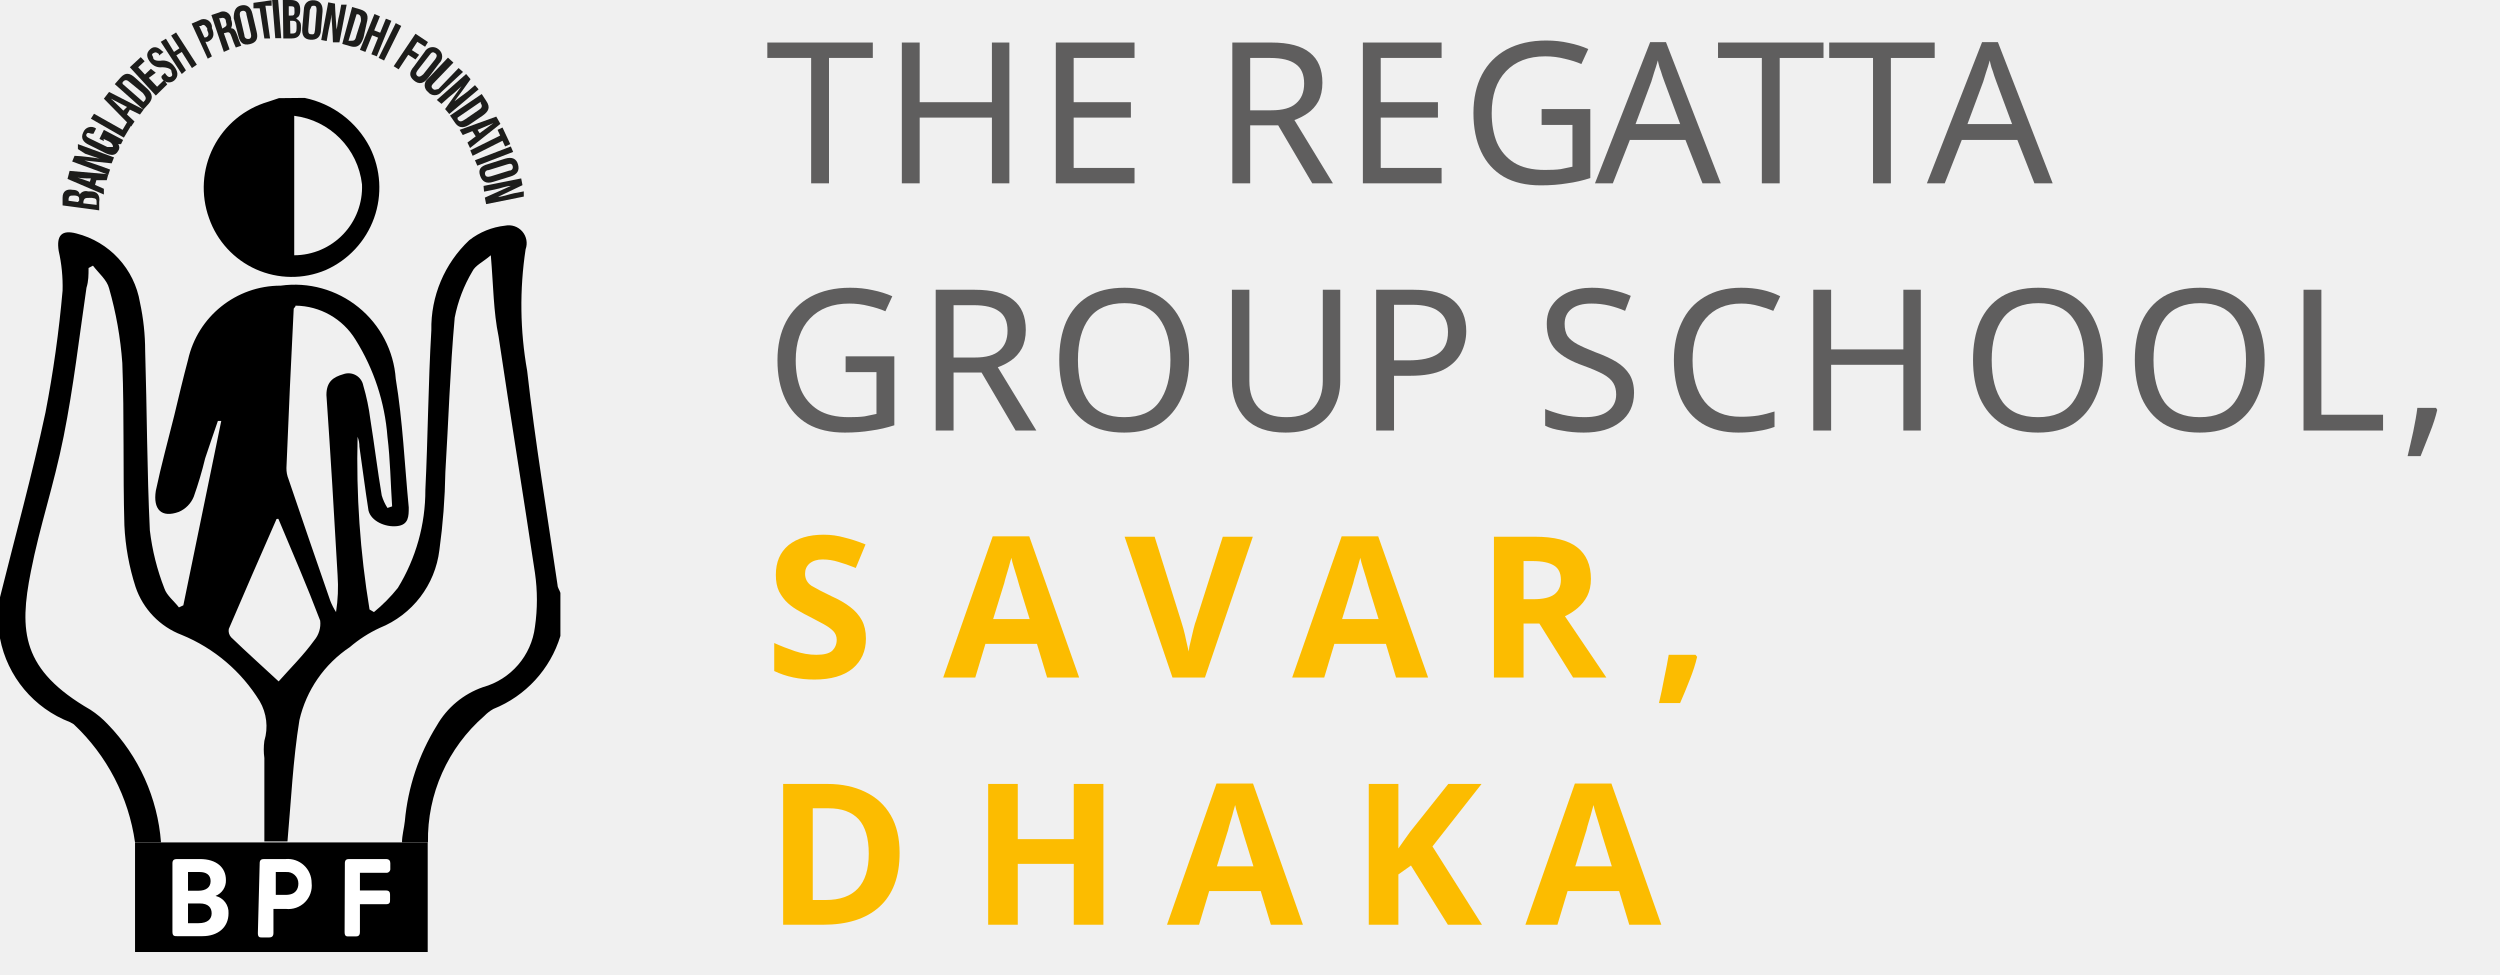
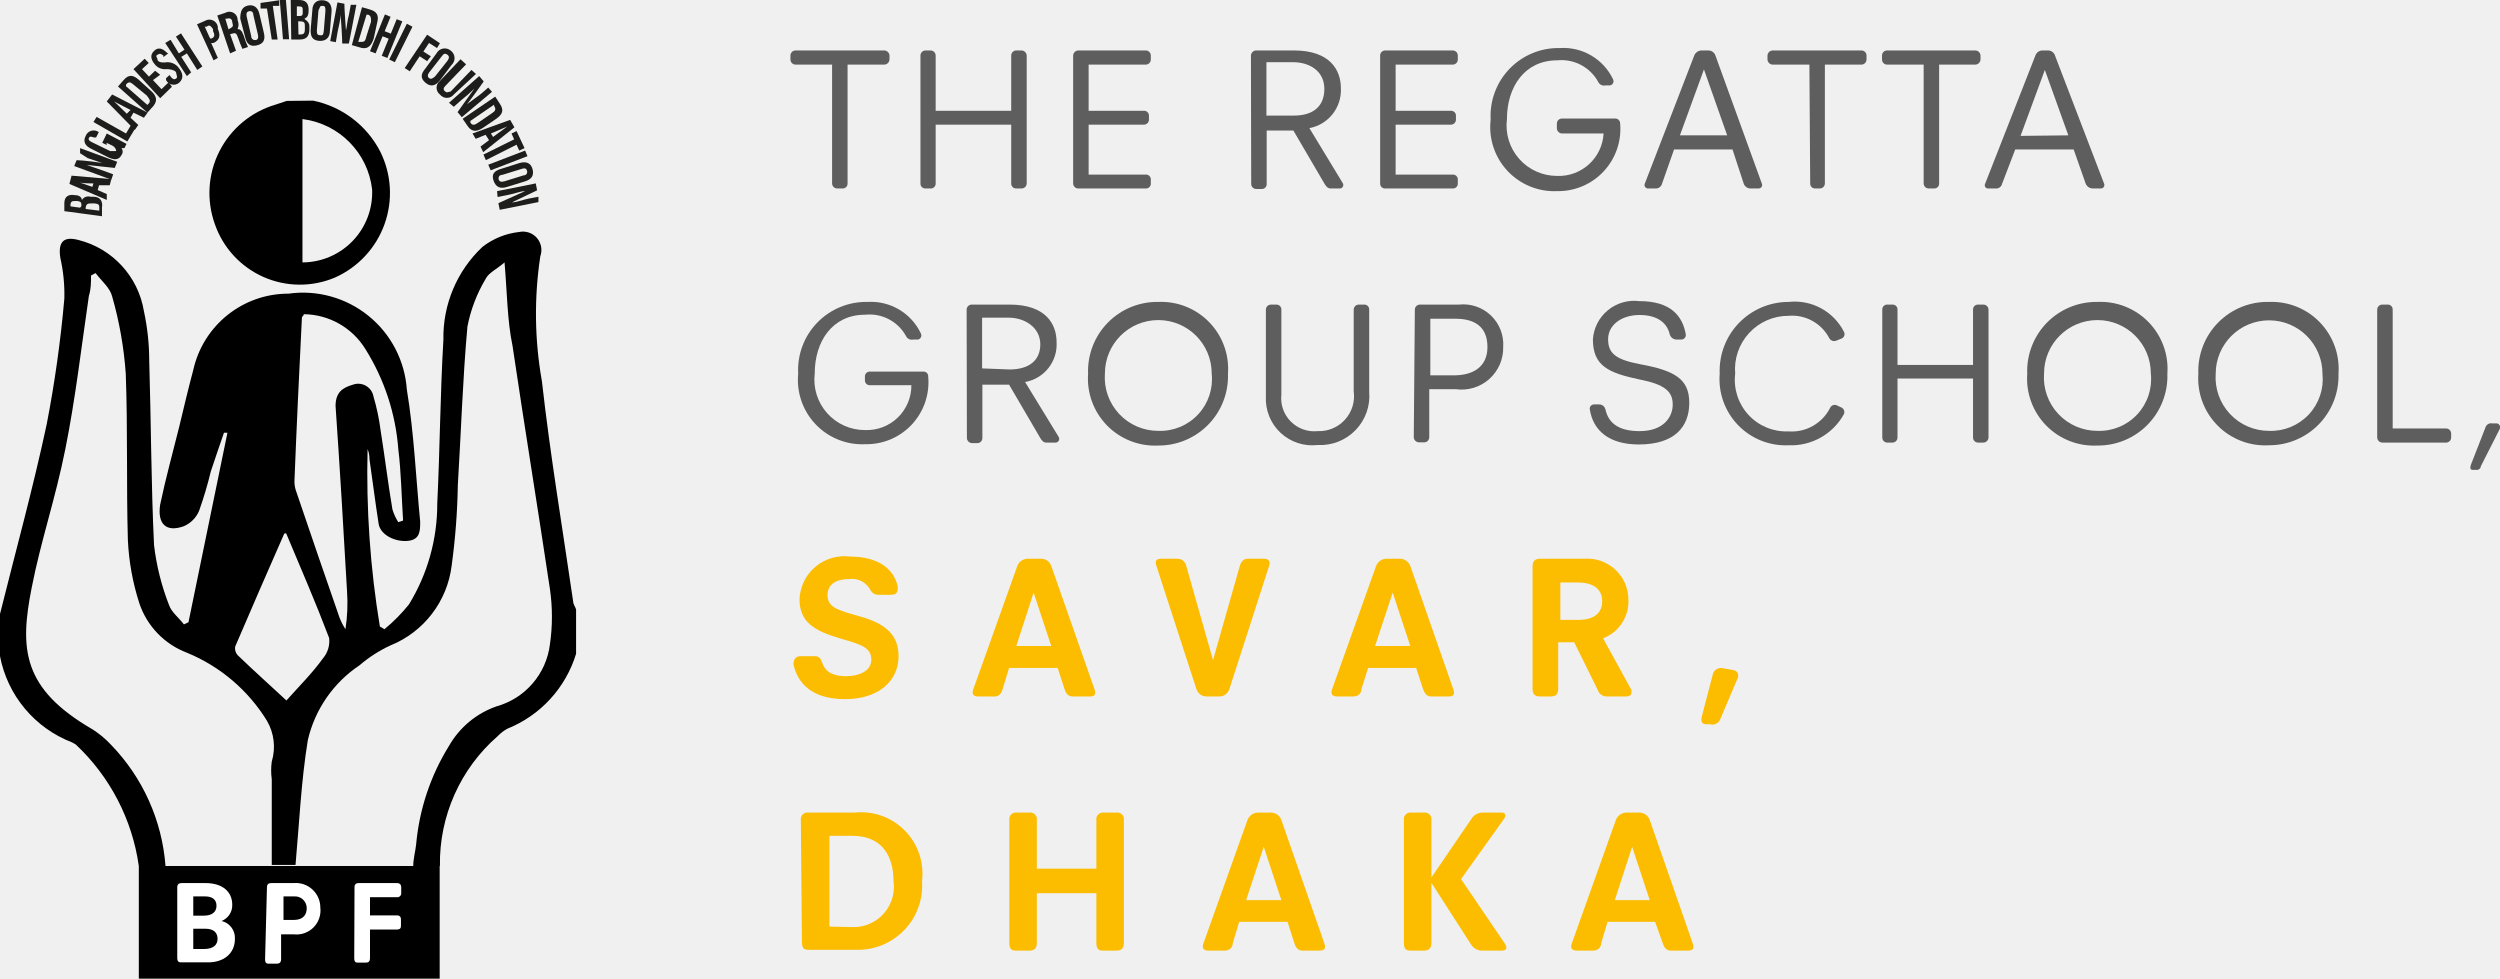
- <svg xmlns="http://www.w3.org/2000/svg" viewBox="0 0 96.27 37.51">
+ <svg xmlns="http://www.w3.org/2000/svg" viewBox="0 0 93.65 36.66">
  <defs>
-     <style>.cls-1,.cls-8{font-size:7.59px;}.cls-1{fill:#5f5e5e;font-family:NeuzeitOfficeSRPro-Regular, Neuzeit Office SR Pro;}.cls-2{letter-spacing:0.04em;}.cls-3{letter-spacing:-0.02em;}.cls-4{letter-spacing:-0.02em;}.cls-5{letter-spacing:0.04em;}.cls-6{letter-spacing:0.01em;}.cls-7{letter-spacing:0.04em;}.cls-8{fill:#fcbc00;font-family:NeuzeitOfficeSRPro-Bold, Neuzeit Office SR Pro;font-weight:700;}.cls-9{letter-spacing:0.3em;}.cls-10{letter-spacing:0.27em;}.cls-11{letter-spacing:0.3em;}.cls-12{letter-spacing:0.3em;}.cls-13{letter-spacing:0.29em;}.cls-14{fill:#fff;}.cls-15{fill:#1d1d1b;}</style>
+     <style>.cls-1{fill:#5f5e5e;}.cls-2{fill:#fcbc00;}.cls-3{fill:#fff;}.cls-4{fill:#1d1d1b;}</style>
  </defs>
  <g id="Layer_2" data-name="Layer 2">
    <g id="Layer_1-2" data-name="Layer 1">
-       <text class="cls-1" transform="translate(29.47 7.06)">
-         <tspan class="cls-2">THE REG</tspan>
-         <tspan class="cls-3" x="31.95" y="0">A</tspan>
-         <tspan class="cls-2" x="36.61" y="0">T</tspan>
-         <tspan class="cls-4" x="40.89" y="0">T</tspan>
-         <tspan x="44.73" y="0">A </tspan>
-       </text>
-       <text class="cls-1" transform="translate(29.47 16.58)">
-         <tspan class="cls-2">GRO</tspan>
-         <tspan class="cls-5" x="17.28" y="0">U</tspan>
-         <tspan class="cls-2" x="22.79" y="0">P</tspan>
-         <tspan class="cls-6" x="27.63" y="0"> </tspan>
-         <tspan class="cls-7" x="29.64" y="0">S</tspan>
-         <tspan class="cls-2" x="34.52" y="0">CH</tspan>
-         <tspan class="cls-7" x="46.04" y="0">OOL</tspan>
-         <tspan x="62.93" y="0">, </tspan>
-       </text>
-       <text class="cls-8" transform="translate(29.47 26.09)">
-         <tspan class="cls-9">S</tspan>
-         <tspan class="cls-10" x="6.85" y="0">AV</tspan>
-         <tspan class="cls-11" x="20.29" y="0">A</tspan>
-         <tspan class="cls-12" x="27.37" y="0">R</tspan>
-         <tspan x="34.18" y="0">, </tspan>
-       </text>
-       <text class="cls-8" transform="translate(29.47 35.61)">
-         <tspan class="cls-12">DH</tspan>
-         <tspan class="cls-9" x="15.47" y="0">A</tspan>
-         <tspan class="cls-13" x="22.55" y="0">K</tspan>
-         <tspan x="29.27" y="0">A</tspan>
-       </text>
+       <path class="cls-1" d="M31.17,2.42H29.8a.19.19,0,0,1-.19-.19V2.08a.19.19,0,0,1,.19-.19h3.33a.2.2,0,0,1,.19.19v.15a.2.2,0,0,1-.19.19H31.75V6.87a.18.18,0,0,1-.19.19h-.2a.19.19,0,0,1-.19-.19Z" />
+       <path class="cls-1" d="M34.48,2.08a.19.19,0,0,1,.19-.19h.19a.19.19,0,0,1,.19.19V4.15h2.83V2.08a.19.19,0,0,1,.19-.19h.2a.2.2,0,0,1,.19.19V6.87a.19.19,0,0,1-.19.19h-.2a.18.18,0,0,1-.19-.19V4.67H35.05v2.2a.18.18,0,0,1-.19.19h-.19a.18.18,0,0,1-.19-.19Z" />
+       <path class="cls-1" d="M40.2,2.08a.2.2,0,0,1,.19-.19h2.53a.19.19,0,0,1,.19.19v.15a.19.19,0,0,1-.19.19H40.78V4.15h2.07a.18.18,0,0,1,.19.19v.14a.19.19,0,0,1-.19.19H40.78V6.54h2.14a.18.18,0,0,1,.19.19v.14a.18.18,0,0,1-.19.19H40.39a.19.19,0,0,1-.19-.19Z" />
+       <path class="cls-1" d="M46.86,2.08a.2.2,0,0,1,.19-.19h1.42c1.36,0,1.76.74,1.76,1.42A1.45,1.45,0,0,1,49.05,4.8L50.3,6.86a.13.13,0,0,1-.12.2h-.33c-.11,0-.17-.07-.23-.17l-1.17-2h-1v2a.18.18,0,0,1-.19.19h-.2a.19.19,0,0,1-.19-.19Zm1.61,2.25c.69,0,1.14-.32,1.14-1s-.57-1-1.17-1h-1V4.33Z" />
+       <path class="cls-1" d="M51.7,2.08a.19.19,0,0,1,.19-.19h2.53a.19.19,0,0,1,.19.19v.15a.19.19,0,0,1-.19.19H52.28V4.15h2.07a.18.18,0,0,1,.19.19v.14a.19.19,0,0,1-.19.19H52.28V6.54h2.14a.18.18,0,0,1,.19.19v.14a.18.18,0,0,1-.19.19H51.89a.18.18,0,0,1-.19-.19Z" />
+       <path class="cls-1" d="M58.43,1.8a2.06,2.06,0,0,1,2,1.18.16.16,0,0,1-.12.22l-.17,0a.24.24,0,0,1-.27-.13,1.57,1.57,0,0,0-1.54-.81c-1.22,0-1.88,1-1.88,2.2a1.89,1.89,0,0,0,1.88,2.13A1.68,1.68,0,0,0,60.07,5H58.51a.2.2,0,0,1-.19-.19V4.63a.19.19,0,0,1,.19-.19h2a.18.18,0,0,1,.18.18,2.33,2.33,0,0,1-2.36,2.54,2.4,2.4,0,0,1-2.49-2.68A2.54,2.54,0,0,1,58.43,1.8Z" />
+       <path class="cls-1" d="M63.47,2.07a.3.3,0,0,1,.26-.18H64a.28.28,0,0,1,.26.19L66,6.88a.13.13,0,0,1-.12.18h-.3a.27.27,0,0,1-.26-.18L64.9,5.6H62.71l-.45,1.28a.24.24,0,0,1-.26.18h-.27a.13.13,0,0,1-.12-.17Zm1.23,3-.87-2.47h0l-.9,2.47Z" />
+       <path class="cls-1" d="M67.78,2.42H66.4a.2.2,0,0,1-.19-.19V2.08a.2.2,0,0,1,.19-.19h3.33a.19.19,0,0,1,.19.19v.15a.19.19,0,0,1-.19.19H68.36V6.87a.19.19,0,0,1-.19.19H68a.18.18,0,0,1-.19-.19Z" />
+       <path class="cls-1" d="M72.06,2.42H70.69a.19.19,0,0,1-.19-.19V2.08a.19.19,0,0,1,.19-.19H74a.2.2,0,0,1,.19.19v.15a.2.2,0,0,1-.19.19H72.64V6.87a.18.18,0,0,1-.19.19h-.2a.19.19,0,0,1-.19-.19Z" />
+       <path class="cls-1" d="M76.25,2.07a.28.28,0,0,1,.26-.18h.22a.27.27,0,0,1,.25.19l1.84,4.8a.13.13,0,0,1-.13.18h-.3a.29.29,0,0,1-.26-.18L77.68,5.6H75.49L75,6.88a.23.23,0,0,1-.26.18h-.26a.12.12,0,0,1-.12-.17Zm1.23,3L76.6,2.62h0l-.91,2.47Z" />
+       <path class="cls-1" d="M32.5,11.31a2.07,2.07,0,0,1,2,1.19.16.16,0,0,1-.11.22l-.18,0a.24.24,0,0,1-.27-.13,1.56,1.56,0,0,0-1.54-.8c-1.22,0-1.88,1-1.88,2.2a1.89,1.89,0,0,0,1.88,2.12,1.67,1.67,0,0,0,1.74-1.68H32.59a.18.18,0,0,1-.19-.19v-.13a.18.18,0,0,1,.19-.19h2a.17.17,0,0,1,.18.18,2.32,2.32,0,0,1-2.35,2.54A2.41,2.41,0,0,1,29.9,14,2.55,2.55,0,0,1,32.5,11.31Z" />
+       <path class="cls-1" d="M36.21,11.6a.19.19,0,0,1,.19-.19h1.42c1.37,0,1.76.74,1.76,1.41a1.43,1.43,0,0,1-1.18,1.49l1.26,2.06a.14.14,0,0,1-.13.21H39.2c-.11,0-.17-.07-.23-.17l-1.17-2h-1v2a.19.19,0,0,1-.19.19h-.2a.2.2,0,0,1-.19-.19Zm1.61,2.24c.69,0,1.15-.31,1.15-.94s-.58-1-1.18-1h-1v1.9Z" />
+       <path class="cls-1" d="M43.39,11.31A2.51,2.51,0,0,1,46,14a2.6,2.6,0,0,1-2.62,2.69A2.51,2.51,0,0,1,40.76,14,2.59,2.59,0,0,1,43.39,11.31Zm0,4.83a1.94,1.94,0,0,0,2-2.15,2,2,0,1,0-4,0A2,2,0,0,0,43.39,16.14Z" />
+       <path class="cls-1" d="M47.42,11.6a.19.19,0,0,1,.19-.19h.2a.18.18,0,0,1,.19.19v3.18a1.24,1.24,0,0,0,1.36,1.37,1.31,1.31,0,0,0,1.35-1.49V11.6a.19.19,0,0,1,.2-.19h.19a.18.18,0,0,1,.19.19v3.07a1.84,1.84,0,0,1-1.93,2,1.74,1.74,0,0,1-1.94-1.81Z" />
+       <path class="cls-1" d="M53,11.6a.19.19,0,0,1,.19-.19h1.46A1.5,1.5,0,0,1,56.31,13a1.56,1.56,0,0,1-1.77,1.58h-1v1.8a.19.19,0,0,1-.19.19h-.2a.2.2,0,0,1-.19-.19Zm1.47,2.46c.66,0,1.25-.28,1.25-1.06s-.5-1.06-1.2-1.06h-.94v2.12Z" />
+       <path class="cls-1" d="M59.71,15.15h.19a.24.24,0,0,1,.24.19c.13.58.59.81,1.28.81.88,0,1.24-.51,1.24-1s-.31-.75-1.22-.93c-1.19-.25-1.77-.51-1.77-1.51a1.55,1.55,0,0,1,1.74-1.43c1.17,0,1.62.55,1.74,1.25a.17.17,0,0,1-.16.19H62.8a.27.27,0,0,1-.25-.19c-.09-.4-.42-.73-1.13-.73s-1.18.4-1.18.9.23.76,1.18.94c1.31.24,1.86.55,1.86,1.45s-.55,1.56-1.89,1.56c-1.09,0-1.72-.5-1.84-1.34A.16.16,0,0,1,59.71,15.15Z" />
+       <path class="cls-1" d="M67,11.31a2.07,2.07,0,0,1,2.08,1.13.18.18,0,0,1-.09.24l-.2.08a.21.21,0,0,1-.27-.1A1.57,1.57,0,0,0,67,11.83,2,2,0,0,0,65,14a1.93,1.93,0,0,0,2,2.16,1.61,1.61,0,0,0,1.56-.89.19.19,0,0,1,.26-.08l.17.08a.19.19,0,0,1,.08.25A2.26,2.26,0,0,1,67,16.68,2.48,2.48,0,0,1,64.42,14,2.58,2.58,0,0,1,67,11.31Z" />
+       <path class="cls-1" d="M70.51,11.6a.18.18,0,0,1,.19-.19h.19a.18.18,0,0,1,.19.19v2.07h2.83V11.6a.18.18,0,0,1,.19-.19h.2a.19.19,0,0,1,.19.19v4.79a.2.2,0,0,1-.19.19h-.2a.19.19,0,0,1-.19-.19V14.18H71.08v2.21a.19.19,0,0,1-.19.19H70.7a.19.19,0,0,1-.19-.19Z" />
+       <path class="cls-1" d="M78.57,11.31A2.51,2.51,0,0,1,81.19,14a2.6,2.6,0,0,1-2.62,2.69A2.51,2.51,0,0,1,75.94,14,2.59,2.59,0,0,1,78.57,11.31Zm0,4.83a1.94,1.94,0,0,0,2-2.15,2,2,0,1,0-4,0A2,2,0,0,0,78.57,16.14Z" />
+       <path class="cls-1" d="M85,11.31A2.51,2.51,0,0,1,87.6,14,2.6,2.6,0,0,1,85,16.68,2.51,2.51,0,0,1,82.35,14,2.59,2.59,0,0,1,85,11.31Zm0,4.83A1.94,1.94,0,0,0,87,14a2,2,0,1,0-4,0A2,2,0,0,0,85,16.14Z" />
+       <path class="cls-1" d="M89.05,11.6a.19.19,0,0,1,.19-.19h.2a.18.18,0,0,1,.19.19v4.45h2a.19.19,0,0,1,.19.19v.15a.19.19,0,0,1-.19.19H89.24a.2.2,0,0,1-.19-.19Z" />
+       <path class="cls-1" d="M93.11,16a.22.22,0,0,1,.25-.14l.18,0a.15.15,0,0,1,.1.21l-.71,1.4c0,.08-.09.15-.19.13l-.12,0c-.1,0-.09-.1-.06-.19Z" />
+       <path class="cls-2" d="M30,24.58l.52,0c.18,0,.23.11.29.27.13.36.45.48.89.48s.94-.17.94-.62-.38-.57-1.12-.78c-1-.29-1.57-.61-1.57-1.49a1.68,1.68,0,0,1,1.9-1.59c1.08,0,1.65.49,1.78,1.13,0,.15,0,.29-.23.3l-.5,0c-.19,0-.26-.11-.35-.27a.78.78,0,0,0-.73-.32c-.49,0-.82.19-.82.6s.28.54,1,.74c1,.26,1.66.62,1.66,1.55s-.75,1.61-2,1.61-1.79-.6-1.94-1.32C29.74,24.72,29.78,24.58,30,24.58Z" />
+       <path class="cls-2" d="M38.11,21.2a.42.42,0,0,1,.38-.27H39a.4.4,0,0,1,.38.27L41,25.82c.07.21,0,.27-.19.27h-.63c-.16,0-.25-.11-.3-.27l-.26-.8H37.8l-.24.79c-.05.17-.14.28-.3.28h-.61c-.15,0-.27-.06-.19-.27Zm1.27,3-.66-2h0l-.65,2Z" />
+       <path class="cls-2" d="M43.32,21.2c-.07-.2,0-.27.19-.27h.6a.34.34,0,0,1,.33.28l1,3.52h0l1-3.52c.05-.17.14-.28.31-.28h.59c.15,0,.27.07.2.27l-1.49,4.62a.4.4,0,0,1-.38.27H45.2a.4.4,0,0,1-.38-.27Z" />
+       <path class="cls-2" d="M51.55,21.2a.42.42,0,0,1,.39-.27h.51a.42.42,0,0,1,.38.27l1.61,4.62c.07.21,0,.27-.19.27h-.63c-.17,0-.25-.11-.31-.27l-.26-.8h-1.8l-.25.79c0,.17-.13.28-.3.28h-.61c-.14,0-.27-.06-.19-.27Zm1.28,3-.66-2h0l-.66,2Z" />
+       <path class="cls-2" d="M57.41,21.22c0-.24.13-.29.29-.29h1.64A1.54,1.54,0,0,1,61,22.47a1.47,1.47,0,0,1-.95,1.44l1.06,1.93a.34.34,0,0,1,0,.12c0,.07-.06.13-.21.13h-.72a.35.35,0,0,1-.33-.25l-.88-1.78h-.6v1.75c0,.23-.13.28-.29.28H57.7c-.16,0-.29-.05-.29-.28Zm1.72,2c.71,0,.89-.37.89-.7s-.19-.7-.92-.7h-.65v1.4Z" />
+       <path class="cls-2" d="M64.16,25.27a.31.31,0,0,1,.37-.24l.39.07a.21.21,0,0,1,.17.31l-.64,1.51a.32.32,0,0,1-.4.21l-.14,0c-.16,0-.21-.11-.15-.33Z" />
+       <path class="cls-2" d="M30,30.73a.25.25,0,0,1,.29-.29h1.72A2.3,2.3,0,0,1,34.54,33a2.41,2.41,0,0,1-2.46,2.58H30.33c-.16,0-.29,0-.29-.29Zm2,4A1.51,1.51,0,0,0,33.47,33c0-.87-.38-1.69-1.54-1.69h-.86v3.4Z" />
+       <path class="cls-2" d="M37.81,30.73a.25.25,0,0,1,.29-.29h.45a.25.25,0,0,1,.29.29v1.81h2.23V30.73a.25.25,0,0,1,.29-.29h.45a.25.25,0,0,1,.29.29v4.59c0,.24-.13.29-.29.29h-.45c-.16,0-.29,0-.29-.29V33.46H38.84v1.86c0,.24-.13.29-.29.29H38.1c-.16,0-.29,0-.29-.29Z" />
+       <path class="cls-2" d="M46.73,30.72a.43.43,0,0,1,.38-.28h.51a.41.41,0,0,1,.38.28l1.61,4.62c.07.2,0,.27-.19.27h-.63c-.16,0-.25-.11-.3-.27l-.26-.81H46.42l-.24.8c0,.17-.14.28-.3.28h-.61c-.15,0-.27-.07-.19-.27Zm1.27,3-.66-2h0l-.66,2Z" />
+       <path class="cls-2" d="M52.59,30.73a.25.25,0,0,1,.29-.29h.45a.25.25,0,0,1,.29.29v2.14h0l1.49-2.18a.5.5,0,0,1,.4-.25h.71c.09,0,.17,0,.17.13a.27.27,0,0,1-.06.12l-1.6,2.24,1.63,2.4a.37.37,0,0,1,.07.16c0,.08-.06.12-.17.12h-.76a.48.48,0,0,1-.4-.24l-1.48-2.3h0v2.25c0,.24-.13.29-.29.29h-.45c-.16,0-.29,0-.29-.29Z" />
+       <path class="cls-2" d="M60.53,30.72a.43.43,0,0,1,.38-.28h.51a.41.41,0,0,1,.38.28l1.61,4.62c.07.2,0,.27-.19.27h-.63c-.16,0-.25-.11-.3-.27L62,34.53H60.22l-.24.8c0,.17-.14.28-.3.28h-.61c-.15,0-.27-.07-.19-.27Zm1.27,3-.66-2h0l-.65,2Z" />
      <g id="ZXUIdU">
        <path d="M0,23c.59-2.37,1.24-4.72,1.75-7.11a45.81,45.81,0,0,0,.66-4.7,6.16,6.16,0,0,0-.15-1.53c-.09-.59.11-.82.68-.67a3.3,3.3,0,0,1,2.45,2.66,8.9,8.9,0,0,1,.2,1.86c.07,2.3.07,4.61.18,6.91a9.08,9.08,0,0,0,.56,2.24c.09.27.37.48.56.73l.17-.08,1.46-7.1-.13,0c-.17.48-.34,1-.49,1.44a14.83,14.83,0,0,1-.44,1.48,1.08,1.08,0,0,1-.57.58c-.68.25-1-.1-.89-.81.21-1,.47-1.93.71-2.9.17-.71.34-1.43.53-2.14A3.65,3.65,0,0,1,10.81,11a3.9,3.9,0,0,1,4.43,3.59c.27,1.63.34,3.3.5,4.95,0,.34,0,.67-.45.72s-1-.19-1.1-.6c-.13-.82-.23-1.64-.35-2.46a1,1,0,0,0-.07-.38,35.2,35.2,0,0,0,.46,6.65l.17.1a6.22,6.22,0,0,0,.92-.93,7.19,7.19,0,0,0,1.06-3.78c.1-2.05.11-4.1.23-6.14a4.65,4.65,0,0,1,1.46-3.47,2.72,2.72,0,0,1,1.38-.56.69.69,0,0,1,.79.91,14.41,14.41,0,0,0,.06,4.68c.31,2.76.77,5.5,1.17,8.25,0,.1.08.2.11.3v1.66A4.41,4.41,0,0,1,19,27.3a1.49,1.49,0,0,0-.35.27,6.31,6.31,0,0,0-2.17,4.87h-1c0-.27.08-.54.11-.82a8.42,8.42,0,0,1,1.23-3.68,3.3,3.3,0,0,1,1.78-1.48,2.76,2.76,0,0,0,2-2.32,7.25,7.25,0,0,0,0-2.08c-.45-3-.95-6.07-1.4-9.1C19,12,19,11,18.9,9.83c-.3.26-.6.39-.71.62a5.55,5.55,0,0,0-.68,1.78c-.18,2-.24,4-.36,5.95a25.09,25.09,0,0,1-.23,3,3.71,3.71,0,0,1-2.3,3,5,5,0,0,0-1.15.74,4.62,4.62,0,0,0-1.94,2.81c-.25,1.54-.32,3.11-.46,4.67h-.89c0-1.07,0-2.14,0-3.21a2.42,2.42,0,0,1,0-.66A1.93,1.93,0,0,0,10,27a6.35,6.35,0,0,0-3-2.55,3,3,0,0,1-1.78-1.85,9.09,9.09,0,0,1-.43-2.37c-.06-2.08,0-4.17-.08-6.25A14.12,14.12,0,0,0,4.2,11.1c-.08-.32-.4-.58-.62-.87l-.17.09c0,.26,0,.51-.08.76-.28,1.91-.5,3.83-.88,5.73S1.53,20.26,1.19,22c-.46,2.31-.36,3.8,2.29,5.33a3.62,3.62,0,0,1,.67.56A7.32,7.32,0,0,1,6.2,32.44h-1a7.72,7.72,0,0,0-2.36-4.55l-.14-.08A4.33,4.33,0,0,1,0,24.58ZM11.38,11.77c0,.06-.07.09-.07.12-.1,2-.2,4.09-.28,6.13a1.09,1.09,0,0,0,.08.43q.8,2.36,1.61,4.69a2.49,2.49,0,0,0,.22.43A6.32,6.32,0,0,0,13,22.15c-.13-2.31-.27-4.63-.43-6.94,0-.52.27-.69.65-.8a.58.58,0,0,1,.77.44,8.22,8.22,0,0,1,.27,1.29c.16,1,.28,2,.44,2.94a1.88,1.88,0,0,0,.22.48l.18-.06c-.06-.89-.07-1.79-.18-2.68a8.21,8.21,0,0,0-1.23-3.74A2.74,2.74,0,0,0,11.38,11.77Zm-.65,14.47c.47-.53.95-1,1.37-1.58a1,1,0,0,0,.23-.76c-.5-1.32-1.06-2.61-1.61-3.92-.06,0-.08,0-.09.05q-.92,2.09-1.82,4.19a.38.38,0,0,0,.09.32C9.51,25.13,10.14,25.69,10.73,26.24Z" />
        <path d="M11.73,3.77a3.66,3.66,0,0,1,2.51,1.9,3.47,3.47,0,0,1-1.7,4.73,3.37,3.37,0,0,1-4.49-2,3.45,3.45,0,0,1,2.27-4.48l.42-.14Zm-.4.69V9.83A2.62,2.62,0,0,0,13.94,7.1,3,3,0,0,0,11.33,4.46Z" />
      </g>
      <rect x="5.2" y="32.44" width="11.27" height="4.22" />
-       <path class="cls-14" d="M6.64,33.24c0-.13.08-.16.17-.16H7.7c.63,0,1,.32,1,.81a.63.63,0,0,1-.4.61h0a.65.65,0,0,1,.5.67c0,.55-.42.88-1,.88H6.81c-.09,0-.17,0-.17-.17Zm1,1.06c.28,0,.47-.12.47-.37s-.18-.35-.42-.35H7.24v.72Zm0,1.25c.37,0,.51-.17.51-.38s-.12-.38-.46-.38H7.24v.76Z" />
-       <path class="cls-14" d="M10,33.24c0-.13.07-.16.17-.16H11A.92.92,0,0,1,12,34,.9.9,0,0,1,11,35h-.47v.93c0,.14-.08.17-.17.17h-.26c-.1,0-.17,0-.17-.17Zm1,1.22c.4,0,.49-.24.49-.44a.44.44,0,0,0-.48-.44h-.39v.88Z" />
-       <path class="cls-14" d="M13.28,33.24c0-.13.07-.16.16-.16h1.42c.13,0,.17.07.17.16v.2a.15.15,0,0,1-.17.17h-1v.68h1c.13,0,.16.07.16.16v.2c0,.09,0,.17-.16.17h-1v1.07c0,.14-.07.17-.16.17h-.27c-.09,0-.16,0-.16-.17Z" />
-       <path class="cls-15" d="M2.41,7.91l0-.3c0-.26.17-.34.39-.3h0c.21,0,.26.11.27.18a.28.28,0,0,1,.32-.12l.11,0c.25,0,.36.16.32.41l0,.32Zm.64-.19c0-.12,0-.17-.16-.19H2.84c-.13,0-.18,0-.2.13v.07L3,7.78Zm.67.17,0-.08c0-.13,0-.17-.18-.19l-.09,0c-.15,0-.21,0-.24.15v.06Z" />
-       <path class="cls-15" d="M3.66,7.12,4,7.27,4,7.49,2.6,6.89l.08-.31,1.49.13-.06.23-.4,0ZM3.5,6.87c-.25,0-.49,0-.65-.08h0L3.46,7Z" />
-       <path class="cls-15" d="M4.17,6.73,2.78,6.22,2.87,6c.22,0,1,.1,1,.12h0l-.59-.2L3,5.74,3,5.55l1.39.51-.09.23L3.25,6.18h0l.61.21.38.14Z" />
-       <path class="cls-15" d="M4.74,5.39l-.08.16-.11,0a.21.21,0,0,1,0,.26c-.1.19-.27.19-.5.08l-.62-.31c-.22-.1-.34-.26-.22-.49a.32.32,0,0,1,.49-.14l0,0-.1.2-.06,0c-.07,0-.15-.07-.2,0s0,.13.11.18l.68.33c.11,0,.18,0,.21,0s0-.15-.16-.22l-.19-.09L4,5.43l-.17-.08L4,5Z" />
-       <path class="cls-15" d="M3.5,4.57l.12-.19L4.72,5l.19-.32.16.12-.3.5Z" />
-       <path class="cls-15" d="M4.89,4.41l.29.27-.13.19L4,3.8l.2-.26,1.33.68-.14.19L5,4.22Zm0-.29L4.27,3.8h0c.1.08.32.31.48.46Z" />
-       <path class="cls-15" d="M4.42,3.24,4.63,3c.21-.24.38-.18.58,0l.42.38c.17.15.33.34.1.61l-.21.23Zm1.1.69.05-.05c.1-.11,0-.2-.07-.3L5,3.17c-.1-.09-.18-.13-.28,0l0,.06Z" />
-       <path class="cls-15" d="M6,2.8,5.73,3l.32.34.27-.26.12.17L6,3.68,5,2.59l.42-.39.15.16-.25.23.26.28.23-.22Z" />
-       <path class="cls-15" d="M6.35,2.81l.05.07c.07.09.13.11.2.06s0-.14,0-.21-.16-.14-.36-.14a.49.49,0,0,1-.45-.19c-.12-.15-.2-.34,0-.51s.37,0,.47.09L6.3,2l-.18.14,0-.06C6,2,6,2,5.9,2.05s0,.11,0,.18.11.12.27.11a.53.53,0,0,1,.54.22c.13.17.19.37,0,.54A.32.32,0,0,1,6.22,3l0-.07Z" />
-       <path class="cls-15" d="M6.19,1.61l.2-.12L6.7,2l.21-.14-.32-.49.19-.12.8,1.24-.19.13L7,2l-.21.13.37.58L7,2.85Z" />
-       <path class="cls-15" d="M7.38.91l.3-.13A.32.32,0,0,1,8.16,1l0,.08c.1.23.09.41-.16.53l-.09,0,.25.56L8,2.26Zm.49.53.06,0c.13-.06.11-.15.05-.28l0-.07C7.91,1,7.86.9,7.74,1L7.67,1Z" />
-       <path class="cls-15" d="M8.62,1.28l.22.62L8.62,2,8.14.58l.3-.1A.31.31,0,0,1,8.9.7V.75c.08.22,0,.3,0,.34.1,0,.16.06.23.25a3.36,3.36,0,0,0,.16.42l-.21.07a3.89,3.89,0,0,1-.16-.41c-.06-.17-.09-.2-.22-.16ZM8.56,1.1l0,0C8.73,1,8.75,1,8.7.83l0,0c0-.11-.08-.17-.2-.13l-.06,0Z" />
-       <path class="cls-15" d="M9.72.53l.16.68c.07.27,0,.43-.26.49s-.38-.06-.44-.32L9,.7C9,.42,9.07.26,9.28.21S9.66.26,9.72.53ZM9.24.62l.17.73c0,.12.09.16.17.15s.11-.09.08-.21L9.49.56c0-.11-.07-.16-.16-.14S9.22.5,9.24.62Z" />
-       <path class="cls-15" d="M10,.32l-.24,0,0-.21.7-.1,0,.21-.24,0,.18,1.26-.22,0Z" />
-       <path class="cls-15" d="M10.71,0l.12,1.47-.23,0L10.48,0Z" />
-       <path class="cls-15" d="M10.89,0h.31c.25,0,.35.12.36.33V.39c0,.21-.07.27-.14.3s.17.08.17.29v.11c0,.25-.1.39-.35.39h-.33Zm.29.6c.13,0,.17,0,.16-.19v0c0-.13,0-.17-.15-.17h-.07V.6Zm0,.69h.08c.13,0,.16-.06.16-.2V1c0-.14,0-.2-.19-.2h-.06Z" />
-       <path class="cls-15" d="M12.42.45l-.06.69c0,.28-.16.41-.41.39s-.33-.17-.31-.45L11.7.39c0-.28.18-.4.4-.38S12.44.17,12.42.45ZM11.93.39l-.06.74c0,.12,0,.18.11.19s.13,0,.15-.17l.06-.74c0-.12,0-.19-.11-.19S12,.26,11.93.39Z" />
-       <path class="cls-15" d="M12.37,1.54,12.64.09l.26.05c0,.21.06,1,.06,1h0C13,1,13,.8,13.07.56l.07-.38.21,0-.28,1.45-.25,0c0-.19-.05-1-.06-1.08h0c0,.17-.06.37-.11.63l-.07.4Z" />
-       <path class="cls-15" d="M13.56.27l.31.09c.3.09.32.27.25.53L14,1.44c-.07.21-.18.44-.51.34l-.31-.09Zm-.14,1.3.07,0c.14,0,.19,0,.23-.19L13.9.81c0-.13,0-.22-.11-.26l-.06,0Z" />
-       <path class="cls-15" d="M14.42.54l.21.09-.22.54.23.09.22-.54.21.08-.56,1.37-.21-.08.26-.64-.23-.09L14.07,2l-.21-.08Z" />
-       <path class="cls-15" d="M15.45,1l-.66,1.33-.21-.1L15.24.89Z" />
-       <path class="cls-15" d="M16,1.3l.48.32-.11.18-.3-.19-.21.32.28.18L16,2.29l-.28-.18-.37.56-.19-.12Z" />
-       <path class="cls-15" d="M16.91,2.44,16.49,3c-.18.23-.36.26-.55.1s-.19-.32,0-.54L16.35,2a.35.35,0,0,1,.54-.1A.35.35,0,0,1,16.91,2.44Zm-.37-.32-.46.59c-.07.09-.07.17,0,.22s.14,0,.22-.07l.46-.58c.07-.1.08-.17,0-.23S16.62,2,16.54,2.12Z" />
-       <path class="cls-15" d="M17.46,2.41l-.78.81q-.12.12,0,.21c.07.06.13,0,.2,0l.78-.81.17.15L17,3.54a.33.33,0,0,1-.52,0,.32.32,0,0,1,0-.51l.77-.81Z" />
-       <path class="cls-15" d="M16.82,3.85l1.13-1,.17.2c-.12.18-.57.79-.62.85h0L18,3.53l.29-.25.14.16-1.13.95-.16-.19c.1-.15.59-.82.63-.88h0a6.18,6.18,0,0,1-.49.43L17,4Z" />
-       <path class="cls-15" d="M18.55,3.62l.17.26c.18.26.09.41-.13.57l-.47.32c-.19.13-.42.23-.61-.06l-.18-.26Zm-.93.91,0,.06c.08.13.17.09.3,0l.51-.35c.11-.07.17-.14.08-.27l0-.05Z" />
-       <path class="cls-15" d="M18.19,5.05l-.37.15L17.7,5l1.41-.51.16.28L18.1,5.7,18,5.49l.32-.24Zm.28.08L19,4.74h0L18.39,5Z" />
-       <path class="cls-15" d="M19.26,5.22,19.16,5l.19-.09.3.64-.2.09-.1-.22L18.2,6l-.09-.21Z" />
-       <path class="cls-15" d="M19.76,5.85l-1.38.53-.09-.21,1.38-.53Z" />
-       <path class="cls-15" d="M19.65,6.8,19,7c-.27.09-.43,0-.51-.23s0-.37.3-.45l.66-.21c.27-.08.44,0,.5.23S19.92,6.72,19.65,6.8Zm-.12-.47-.71.22c-.12,0-.16.09-.14.17s.09.11.22.07l.71-.22c.11,0,.16-.09.13-.18S19.65,6.29,19.53,6.33Z" />
-       <path class="cls-15" d="M18.62,7.16l1.45-.29.05.26-.94.45h0c.17,0,.38-.09.62-.14l.37-.07,0,.2-1.45.29-.05-.25,1-.45h0c-.17,0-.37.09-.63.14l-.4.08Z" />
+       <path class="cls-3" d="M6.64,33.24c0-.13.08-.16.17-.16H7.7c.63,0,1,.32,1,.81a.63.63,0,0,1-.4.61h0a.65.65,0,0,1,.5.67c0,.55-.42.88-1,.88H6.81c-.09,0-.17,0-.17-.17Zm1,1.06c.28,0,.47-.12.47-.37s-.18-.35-.42-.35H7.24v.72Zm0,1.25c.37,0,.51-.17.51-.38s-.12-.38-.46-.38H7.24v.76Z" />
+       <path class="cls-3" d="M10,33.24c0-.13.07-.16.17-.16H11A.92.92,0,0,1,12,34,.9.9,0,0,1,11,35h-.47v.93c0,.14-.08.17-.17.17h-.26c-.1,0-.17,0-.17-.17Zm1,1.22c.4,0,.49-.24.49-.44a.44.44,0,0,0-.48-.44h-.39v.88Z" />
+       <path class="cls-3" d="M13.28,33.24c0-.13.07-.16.16-.16h1.42c.13,0,.17.07.17.16v.2a.15.15,0,0,1-.17.17h-1v.68h1c.13,0,.16.07.16.16v.2c0,.09,0,.17-.16.17h-1v1.07c0,.14-.07.17-.16.17h-.27c-.09,0-.16,0-.16-.17Z" />
+       <path class="cls-4" d="M2.41,7.91l0-.3c0-.26.17-.34.39-.3h0c.21,0,.26.11.27.18a.28.28,0,0,1,.32-.12l.11,0c.25,0,.36.16.32.41l0,.32Zm.64-.19c0-.12,0-.17-.16-.19H2.84c-.13,0-.18,0-.2.13v.07L3,7.78Zm.67.17,0-.08c0-.13,0-.17-.18-.19l-.09,0c-.15,0-.21,0-.24.15v.06Z" />
+       <path class="cls-4" d="M3.66,7.12,4,7.27,4,7.49,2.6,6.89l.08-.31,1.49.13-.06.23-.4,0ZM3.5,6.87c-.25,0-.49,0-.65-.08h0L3.46,7Z" />
+       <path class="cls-4" d="M4.17,6.73,2.78,6.22,2.87,6c.22,0,1,.1,1,.12h0l-.59-.2L3,5.74,3,5.55l1.39.51-.09.23L3.25,6.18h0l.61.21.38.14Z" />
+       <path class="cls-4" d="M4.74,5.39l-.08.16-.11,0a.21.21,0,0,1,0,.26c-.1.19-.27.19-.5.08l-.62-.31c-.22-.1-.34-.26-.22-.49a.32.32,0,0,1,.49-.14l0,0-.1.2-.06,0c-.07,0-.15-.07-.2,0s0,.13.11.18l.68.33c.11,0,.18,0,.21,0s0-.15-.16-.22l-.19-.09L4,5.43l-.17-.08L4,5Z" />
+       <path class="cls-4" d="M3.5,4.57l.12-.19L4.72,5l.19-.32.16.12-.3.5Z" />
+       <path class="cls-4" d="M4.89,4.41l.29.27-.13.19L4,3.8l.2-.26,1.33.68-.14.19L5,4.22Zm0-.29L4.27,3.8h0c.1.08.32.31.48.46Z" />
+       <path class="cls-4" d="M4.42,3.24,4.63,3c.21-.24.38-.18.58,0l.42.38c.17.15.33.34.1.61l-.21.23Zm1.1.69.05-.05c.1-.11,0-.2-.07-.3L5,3.17c-.1-.09-.18-.13-.28,0l0,.06Z" />
+       <path class="cls-4" d="M6,2.8,5.73,3l.32.34.27-.26.12.17L6,3.68,5,2.59l.42-.39.15.16-.25.23.26.28.23-.22Z" />
+       <path class="cls-4" d="M6.35,2.81l.05.07c.07.09.13.11.2.06s0-.14,0-.21-.16-.14-.36-.14a.49.49,0,0,1-.45-.19c-.12-.15-.2-.34,0-.51s.37,0,.47.09L6.3,2l-.18.14,0-.06C6,2,6,2,5.9,2.05s0,.11,0,.18.11.12.27.11a.53.53,0,0,1,.54.22c.13.17.19.37,0,.54A.32.32,0,0,1,6.22,3l0-.07Z" />
+       <path class="cls-4" d="M6.19,1.61l.2-.12L6.7,2l.21-.14-.32-.49.19-.12.8,1.24-.19.13L7,2l-.21.13.37.58L7,2.85Z" />
+       <path class="cls-4" d="M7.38.91l.3-.13A.32.32,0,0,1,8.16,1l0,.08c.1.23.09.41-.16.53l-.09,0,.25.56L8,2.26Zm.49.53.06,0c.13-.06.11-.15.05-.28l0-.07C7.91,1,7.86.9,7.74,1L7.67,1Z" />
+       <path class="cls-4" d="M8.62,1.28l.22.62L8.62,2,8.14.58l.3-.1A.31.31,0,0,1,8.9.7V.75c.08.22,0,.3,0,.34.1,0,.16.06.23.25a3.36,3.36,0,0,0,.16.42l-.21.07a3.89,3.89,0,0,1-.16-.41c-.06-.17-.09-.2-.22-.16ZM8.56,1.1l0,0C8.73,1,8.75,1,8.7.83l0,0c0-.11-.08-.17-.2-.13l-.06,0Z" />
+       <path class="cls-4" d="M9.72.53l.16.68c.07.27,0,.43-.26.49s-.38-.06-.44-.32L9,.7C9,.42,9.07.26,9.28.21S9.66.26,9.72.53ZM9.24.62l.17.73c0,.12.09.16.17.15s.11-.09.08-.21L9.49.56c0-.11-.07-.16-.16-.14S9.22.5,9.24.62Z" />
+       <path class="cls-4" d="M10,.32l-.24,0,0-.21.7-.1,0,.21-.24,0,.18,1.26-.22,0Z" />
+       <path class="cls-4" d="M10.71,0l.12,1.47-.23,0L10.48,0Z" />
+       <path class="cls-4" d="M10.89,0h.31c.25,0,.35.12.36.33V.39c0,.21-.07.27-.14.3s.17.08.17.29v.11c0,.25-.1.39-.35.39h-.33Zm.29.6c.13,0,.17,0,.16-.19v0c0-.13,0-.17-.15-.17h-.07V.6Zm0,.69h.08c.13,0,.16-.06.16-.2V1c0-.14,0-.2-.19-.2h-.06Z" />
+       <path class="cls-4" d="M12.42.45l-.06.69c0,.28-.16.41-.41.39s-.33-.17-.31-.45L11.7.39c0-.28.18-.4.4-.38S12.44.17,12.42.45ZM11.93.39l-.06.74c0,.12,0,.18.11.19s.13,0,.15-.17l.06-.74c0-.12,0-.19-.11-.19S12,.26,11.93.39Z" />
+       <path class="cls-4" d="M12.37,1.54,12.64.09l.26.05c0,.21.06,1,.06,1h0C13,1,13,.8,13.07.56l.07-.38.21,0-.28,1.45-.25,0c0-.19-.05-1-.06-1.08h0c0,.17-.06.37-.11.63l-.07.4Z" />
+       <path class="cls-4" d="M13.56.27l.31.09c.3.09.32.27.25.53L14,1.44c-.07.21-.18.44-.51.34l-.31-.09Zm-.14,1.3.07,0c.14,0,.19,0,.23-.19L13.9.81c0-.13,0-.22-.11-.26l-.06,0Z" />
+       <path class="cls-4" d="M14.42.54l.21.09-.22.54.23.09.22-.54.21.08-.56,1.37-.21-.08.26-.64-.23-.09L14.07,2l-.21-.08Z" />
+       <path class="cls-4" d="M15.45,1l-.66,1.33-.21-.1L15.24.89Z" />
+       <path class="cls-4" d="M16,1.3l.48.32-.11.18-.3-.19-.21.32.28.18L16,2.29l-.28-.18-.37.56-.19-.12Z" />
+       <path class="cls-4" d="M16.91,2.44,16.49,3c-.18.23-.36.26-.55.1s-.19-.32,0-.54L16.35,2a.35.35,0,0,1,.54-.1A.35.35,0,0,1,16.91,2.44Zm-.37-.32-.46.59c-.07.09-.07.17,0,.22s.14,0,.22-.07l.46-.58c.07-.1.08-.17,0-.23S16.62,2,16.54,2.12Z" />
+       <path class="cls-4" d="M17.46,2.41l-.78.81q-.12.12,0,.21c.07.06.13,0,.2,0l.78-.81.17.15L17,3.54a.33.33,0,0,1-.52,0,.32.32,0,0,1,0-.51l.77-.81Z" />
+       <path class="cls-4" d="M16.82,3.85l1.13-1,.17.2c-.12.18-.57.79-.62.85h0L18,3.53l.29-.25.14.16-1.13.95-.16-.19c.1-.15.59-.82.63-.88h0a6.18,6.18,0,0,1-.49.43L17,4Z" />
+       <path class="cls-4" d="M18.55,3.62l.17.26c.18.26.09.41-.13.57l-.47.32c-.19.13-.42.23-.61-.06l-.18-.26Zm-.93.91,0,.06c.08.13.17.09.3,0l.51-.35c.11-.07.17-.14.08-.27l0-.05Z" />
+       <path class="cls-4" d="M18.19,5.05l-.37.15L17.7,5l1.41-.51.16.28L18.1,5.7,18,5.49l.32-.24Zm.28.08L19,4.74h0L18.39,5Z" />
+       <path class="cls-4" d="M19.26,5.22,19.16,5l.19-.09.3.64-.2.09-.1-.22L18.2,6l-.09-.21Z" />
+       <path class="cls-4" d="M19.76,5.85l-1.38.53-.09-.21,1.38-.53Z" />
+       <path class="cls-4" d="M19.65,6.8,19,7c-.27.09-.43,0-.51-.23s0-.37.3-.45l.66-.21c.27-.08.44,0,.5.23S19.92,6.72,19.65,6.8Zm-.12-.47-.71.22c-.12,0-.16.09-.14.17s.09.11.22.07l.71-.22c.11,0,.16-.09.13-.18S19.65,6.29,19.53,6.33Z" />
+       <path class="cls-4" d="M18.62,7.16l1.45-.29.05.26-.94.45h0c.17,0,.38-.09.62-.14l.37-.07,0,.2-1.45.29-.05-.25,1-.45h0c-.17,0-.37.09-.63.14l-.4.08Z" />
    </g>
  </g>
</svg>
